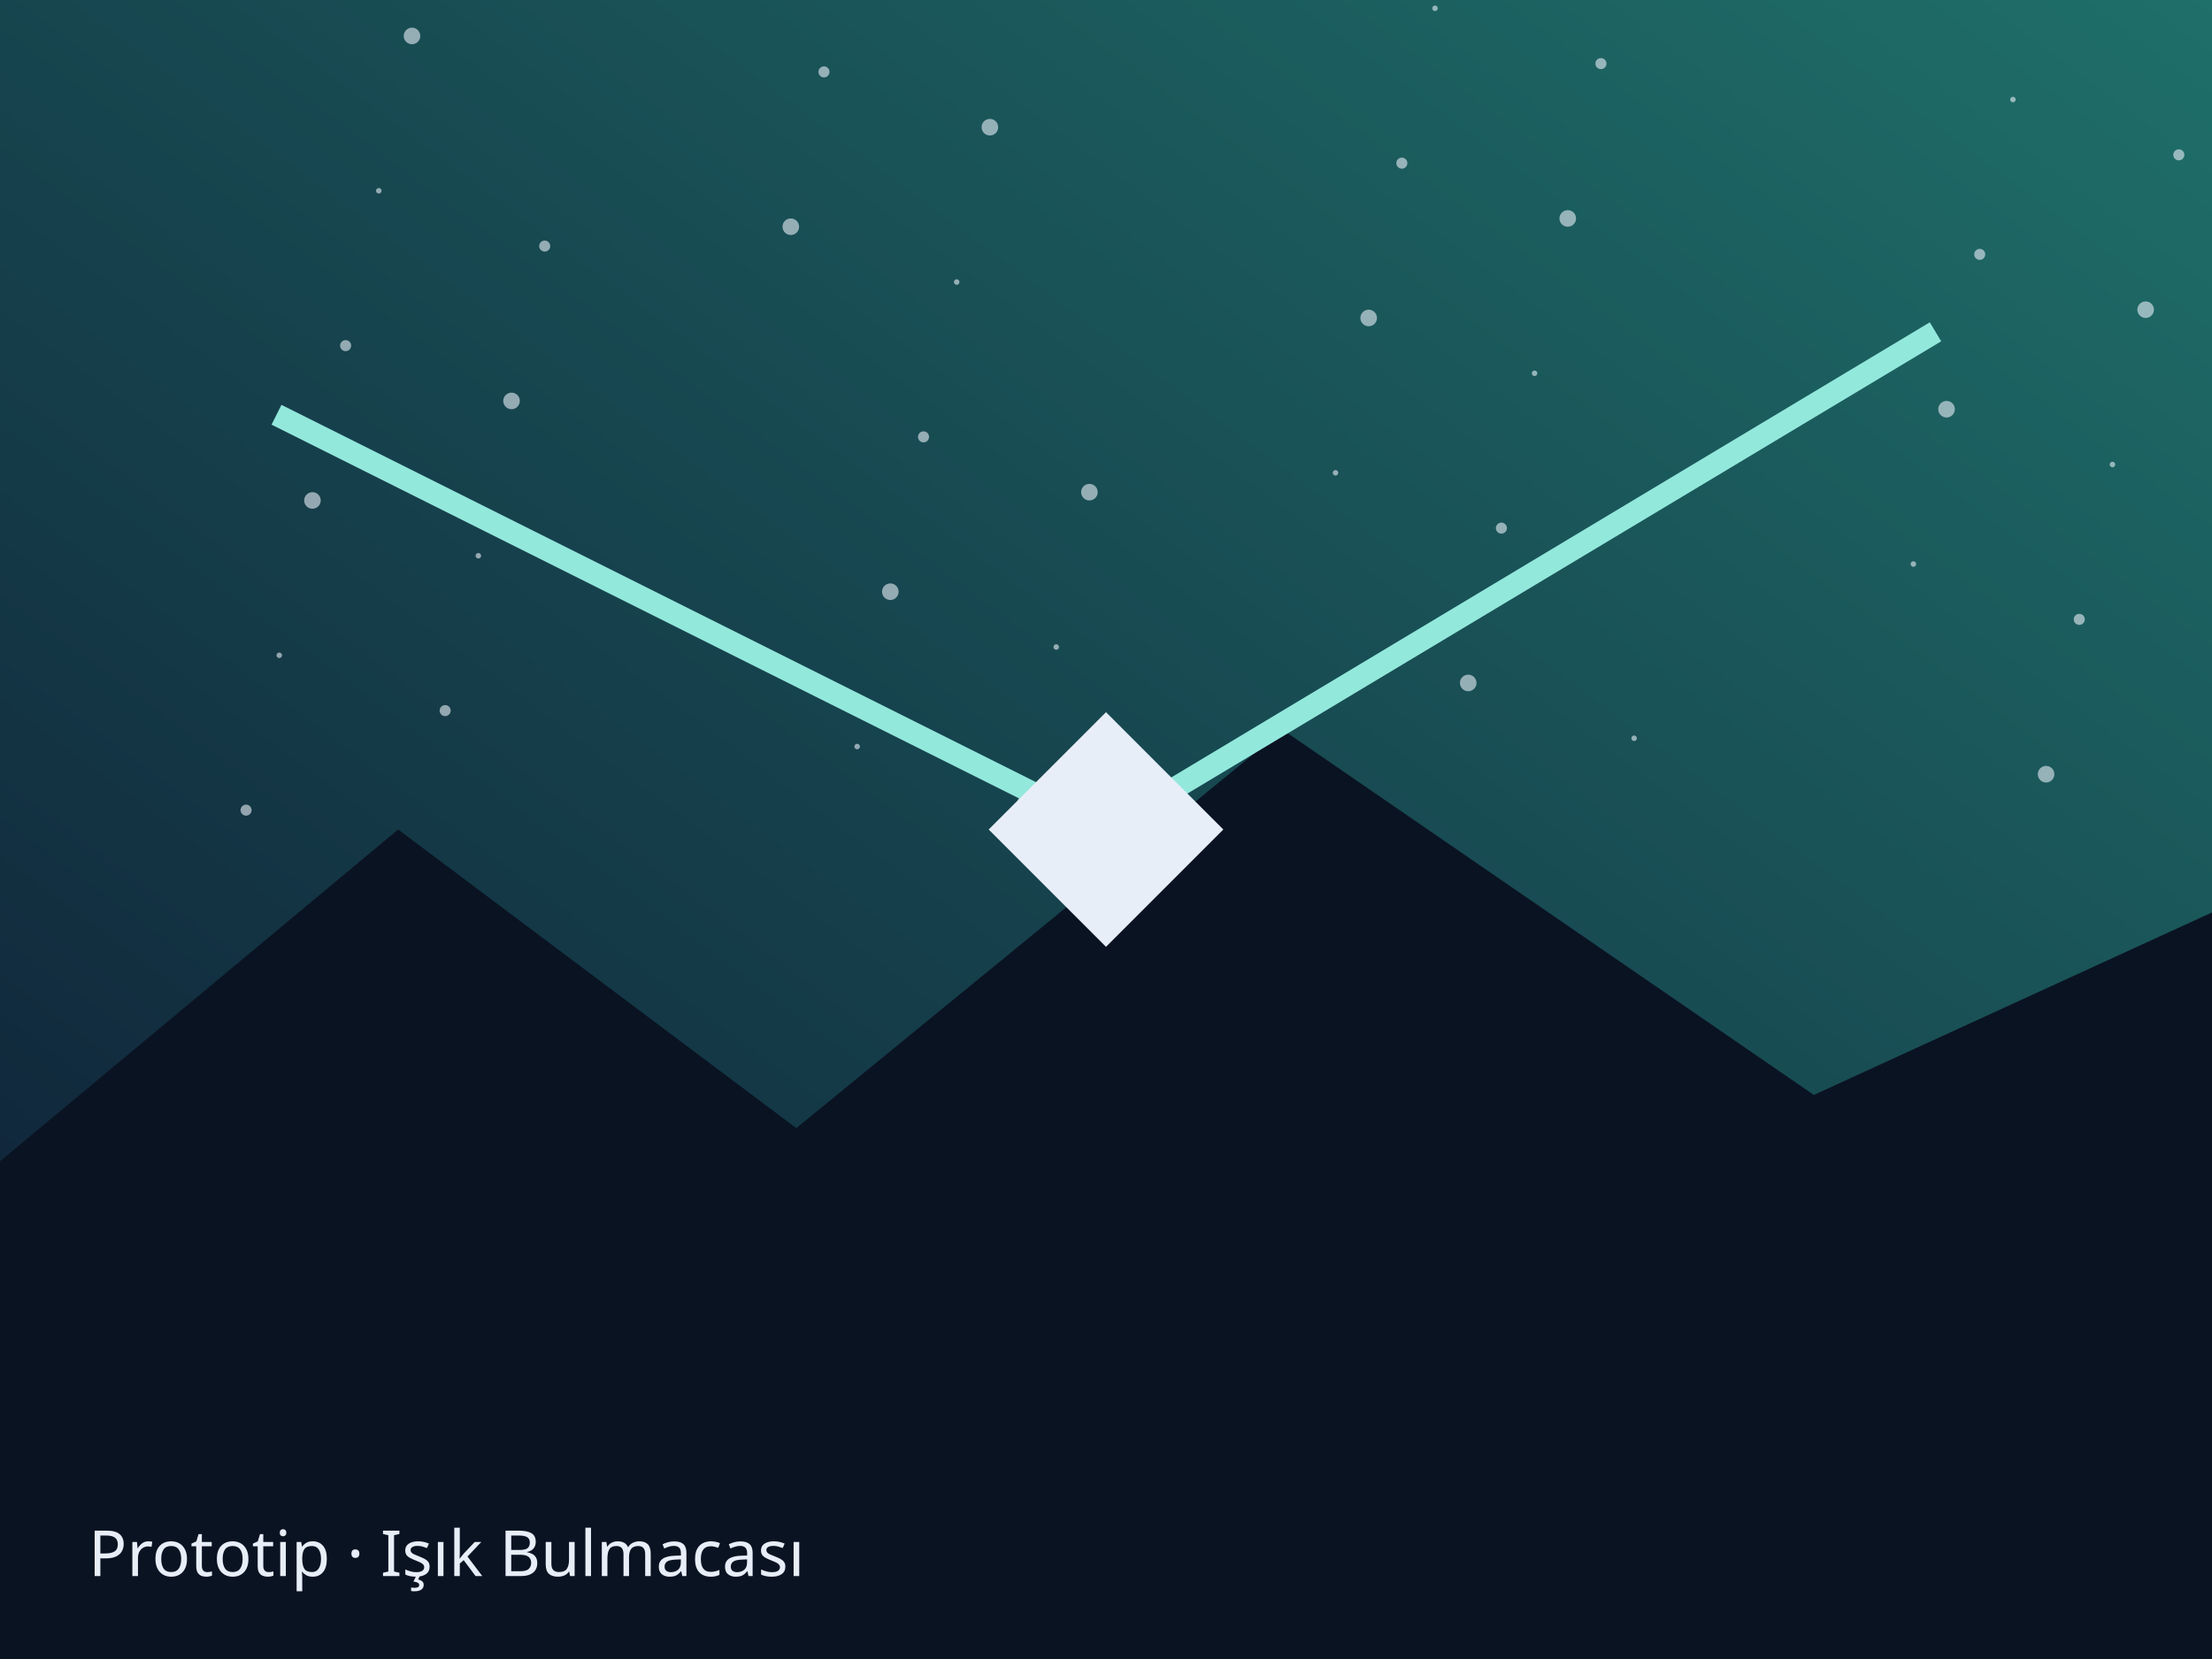
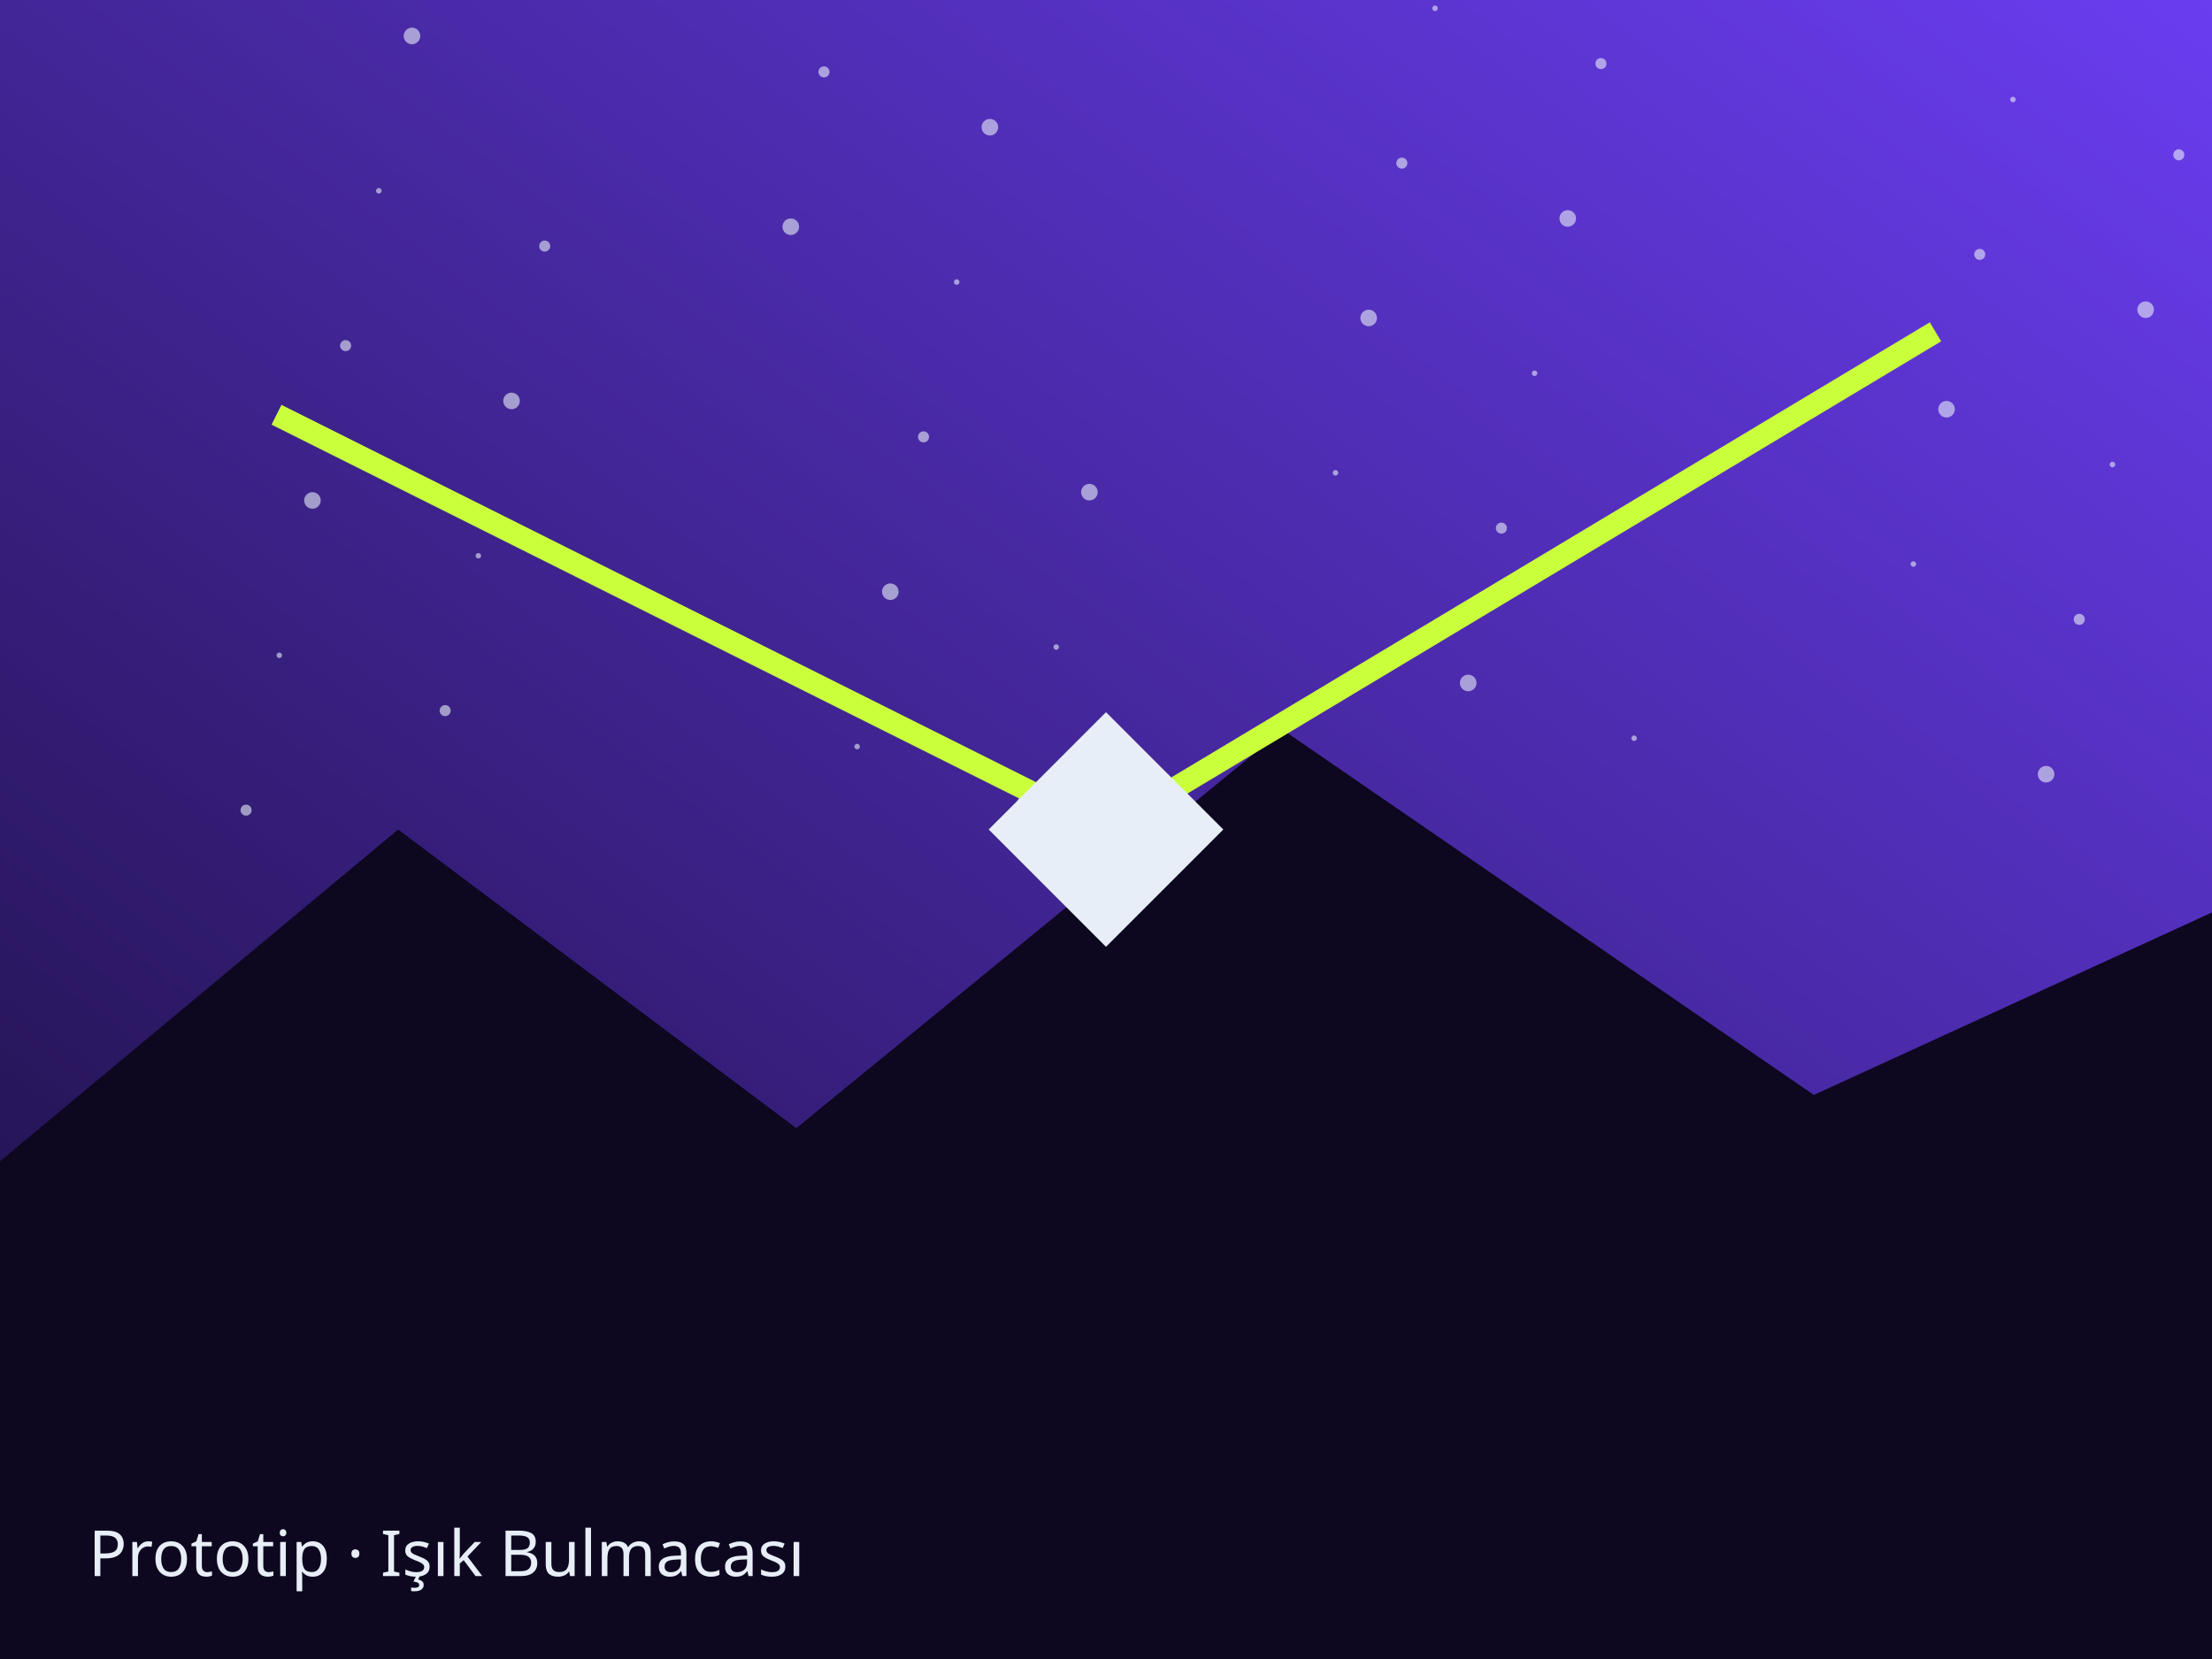
<svg xmlns="http://www.w3.org/2000/svg" viewBox="0 0 800 600" width="800" height="600">
  <defs>
    <linearGradient id="g" x1="0" y1="1" x2="1" y2="0">
-       <stop offset="0" stop-color="#0e1b33" />
-       <stop offset="1" stop-color="#1f6f6a" />
+       <stop offset="0" stop-color="#1a0e3d" />
+       <stop offset="1" stop-color="#6a3df0" />
    </linearGradient>
  </defs>
  <rect width="800" height="600" fill="url(#g)" />
  <circle cx="197" cy="89" r="2" fill="#e8eef7" opacity=".6" />
  <circle cx="394" cy="178" r="3" fill="#e8eef7" opacity=".6" />
  <circle cx="591" cy="267" r="1" fill="#e8eef7" opacity=".6" />
  <circle cx="788" cy="56" r="2" fill="#e8eef7" opacity=".6" />
  <circle cx="185" cy="145" r="3" fill="#e8eef7" opacity=".6" />
  <circle cx="382" cy="234" r="1" fill="#e8eef7" opacity=".6" />
  <circle cx="579" cy="23" r="2" fill="#e8eef7" opacity=".6" />
  <circle cx="776" cy="112" r="3" fill="#e8eef7" opacity=".6" />
  <circle cx="173" cy="201" r="1" fill="#e8eef7" opacity=".6" />
  <circle cx="370" cy="290" r="2" fill="#e8eef7" opacity=".6" />
  <circle cx="567" cy="79" r="3" fill="#e8eef7" opacity=".6" />
  <circle cx="764" cy="168" r="1" fill="#e8eef7" opacity=".6" />
  <circle cx="161" cy="257" r="2" fill="#e8eef7" opacity=".6" />
  <circle cx="358" cy="46" r="3" fill="#e8eef7" opacity=".6" />
  <circle cx="555" cy="135" r="1" fill="#e8eef7" opacity=".6" />
  <circle cx="752" cy="224" r="2" fill="#e8eef7" opacity=".6" />
  <circle cx="149" cy="13" r="3" fill="#e8eef7" opacity=".6" />
  <circle cx="346" cy="102" r="1" fill="#e8eef7" opacity=".6" />
  <circle cx="543" cy="191" r="2" fill="#e8eef7" opacity=".6" />
  <circle cx="740" cy="280" r="3" fill="#e8eef7" opacity=".6" />
  <circle cx="137" cy="69" r="1" fill="#e8eef7" opacity=".6" />
  <circle cx="334" cy="158" r="2" fill="#e8eef7" opacity=".6" />
  <circle cx="531" cy="247" r="3" fill="#e8eef7" opacity=".6" />
  <circle cx="728" cy="36" r="1" fill="#e8eef7" opacity=".6" />
  <circle cx="125" cy="125" r="2" fill="#e8eef7" opacity=".6" />
  <circle cx="322" cy="214" r="3" fill="#e8eef7" opacity=".6" />
  <circle cx="519" cy="3" r="1" fill="#e8eef7" opacity=".6" />
  <circle cx="716" cy="92" r="2" fill="#e8eef7" opacity=".6" />
  <circle cx="113" cy="181" r="3" fill="#e8eef7" opacity=".6" />
  <circle cx="310" cy="270" r="1" fill="#e8eef7" opacity=".6" />
  <circle cx="507" cy="59" r="2" fill="#e8eef7" opacity=".6" />
  <circle cx="704" cy="148" r="3" fill="#e8eef7" opacity=".6" />
  <circle cx="101" cy="237" r="1" fill="#e8eef7" opacity=".6" />
  <circle cx="298" cy="26" r="2" fill="#e8eef7" opacity=".6" />
  <circle cx="495" cy="115" r="3" fill="#e8eef7" opacity=".6" />
  <circle cx="692" cy="204" r="1" fill="#e8eef7" opacity=".6" />
  <circle cx="89" cy="293" r="2" fill="#e8eef7" opacity=".6" />
  <circle cx="286" cy="82" r="3" fill="#e8eef7" opacity=".6" />
  <circle cx="483" cy="171" r="1" fill="#e8eef7" opacity=".6" />
-   <path d="M0 420.0L144.0 300.0L288.0 408L464 264.0L656.0 396.0L800 330.0V600H0Z" fill="#0a1322" />
-   <path d="M100 150L400 300L700 120" stroke="#93e8dc" stroke-width="8" fill="none" />
+   <path d="M0 420.0L144.0 300.0L288.0 408L464 264.0L656.0 396.0L800 330.0V600H0Z" fill="#0d0720" />
+   <path d="M100 150L400 300L700 120" stroke="#c9ff3b" stroke-width="8" fill="none" />
  <rect x="370" y="270" width="60" height="60" fill="#e8eef7" transform="rotate(45 400 300)" />
  <text x="32" y="570" font-family="system-ui,sans-serif" font-size="23" fill="#e8eef7">Prototip · Işık Bulmacası</text>
</svg>
